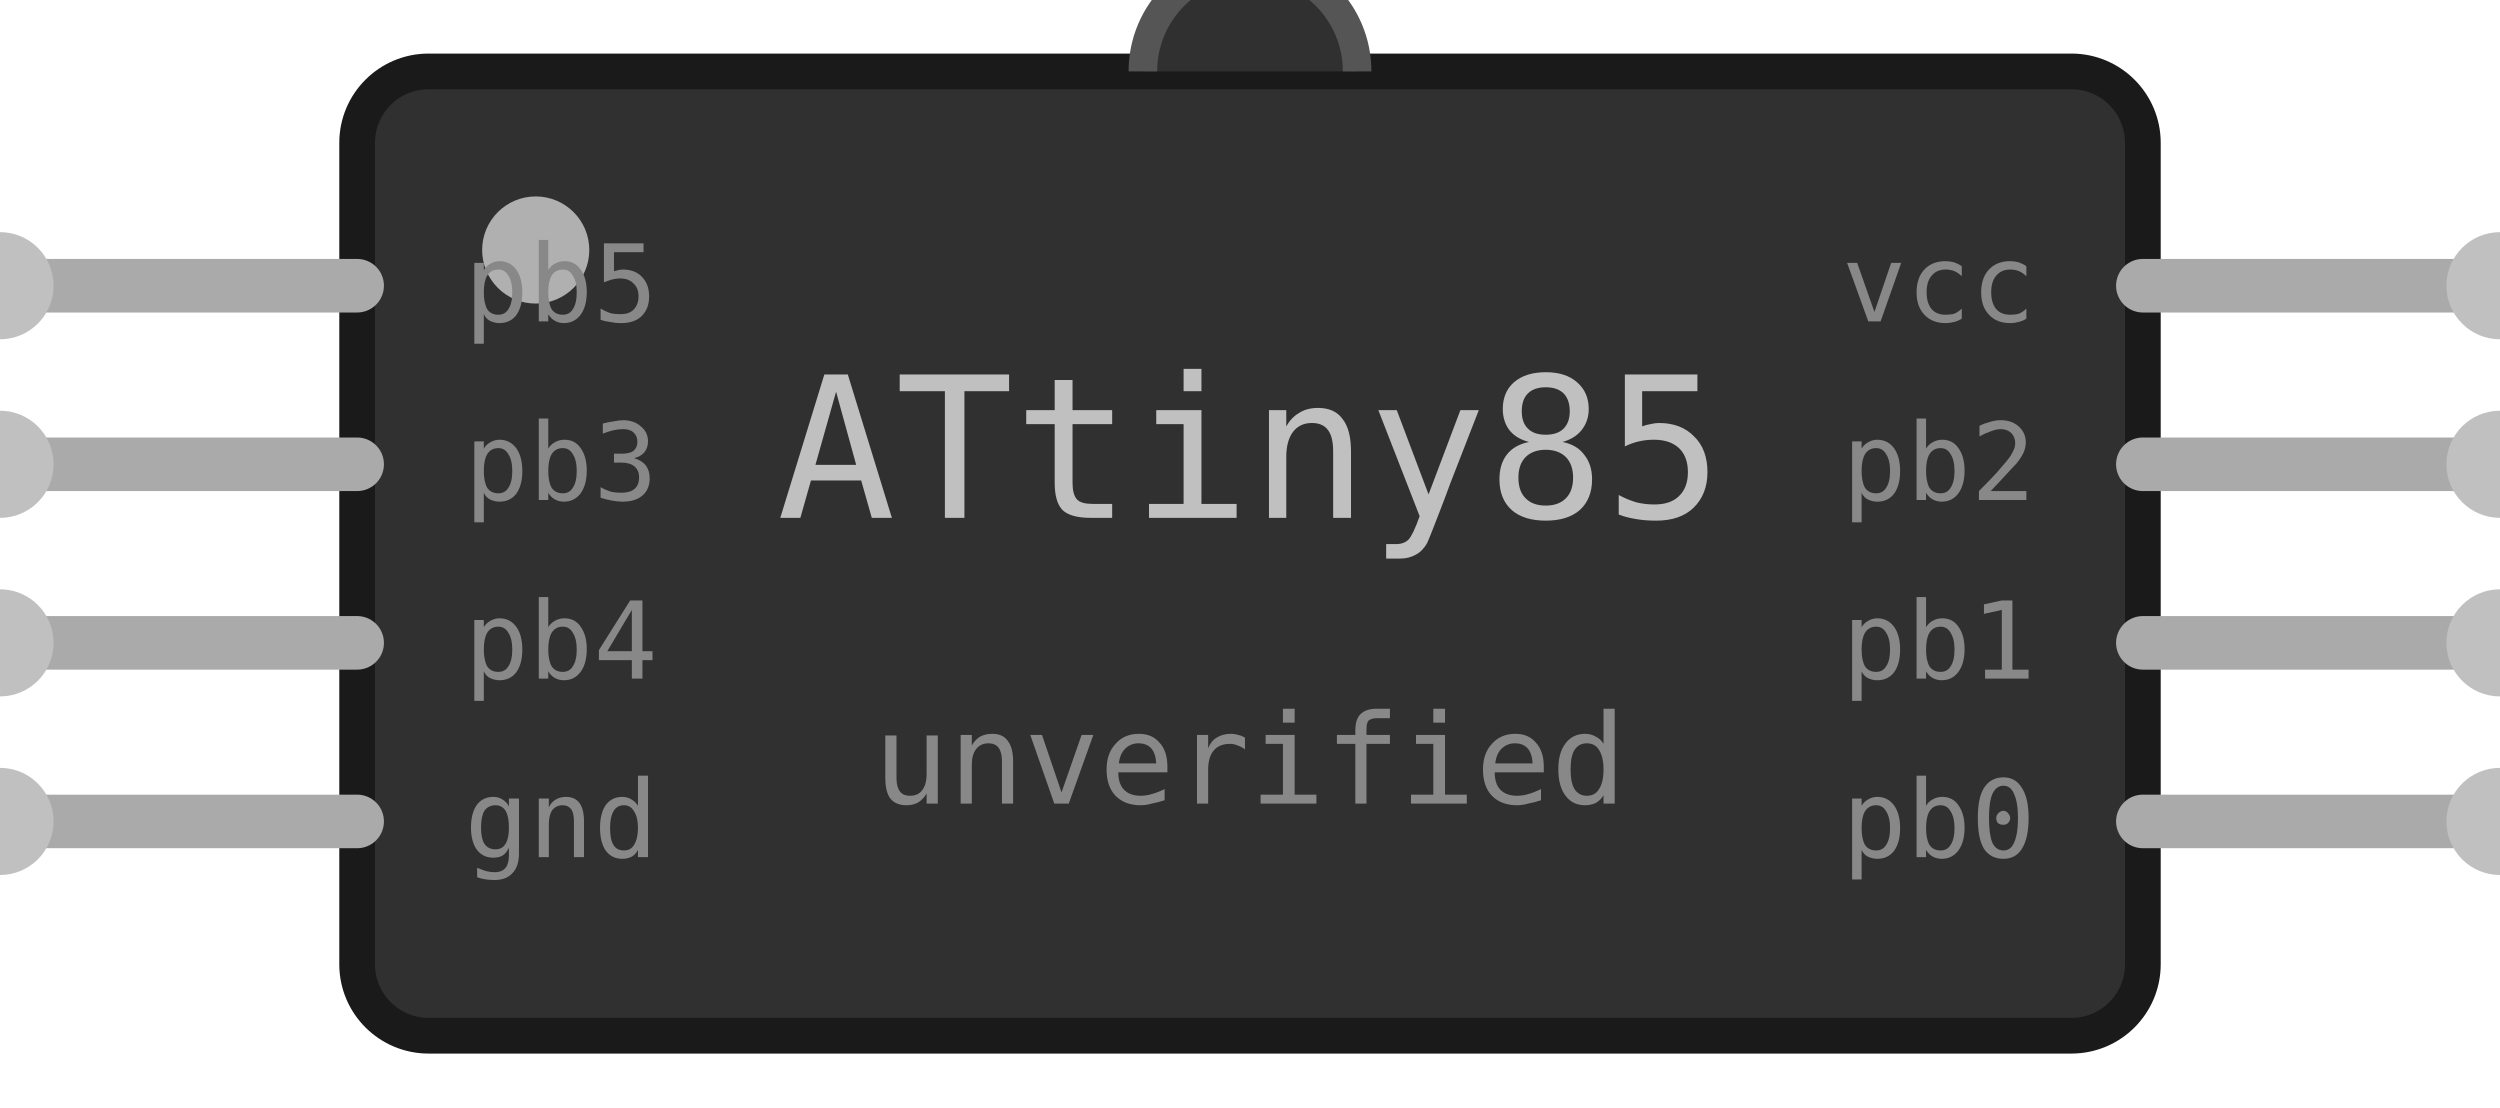
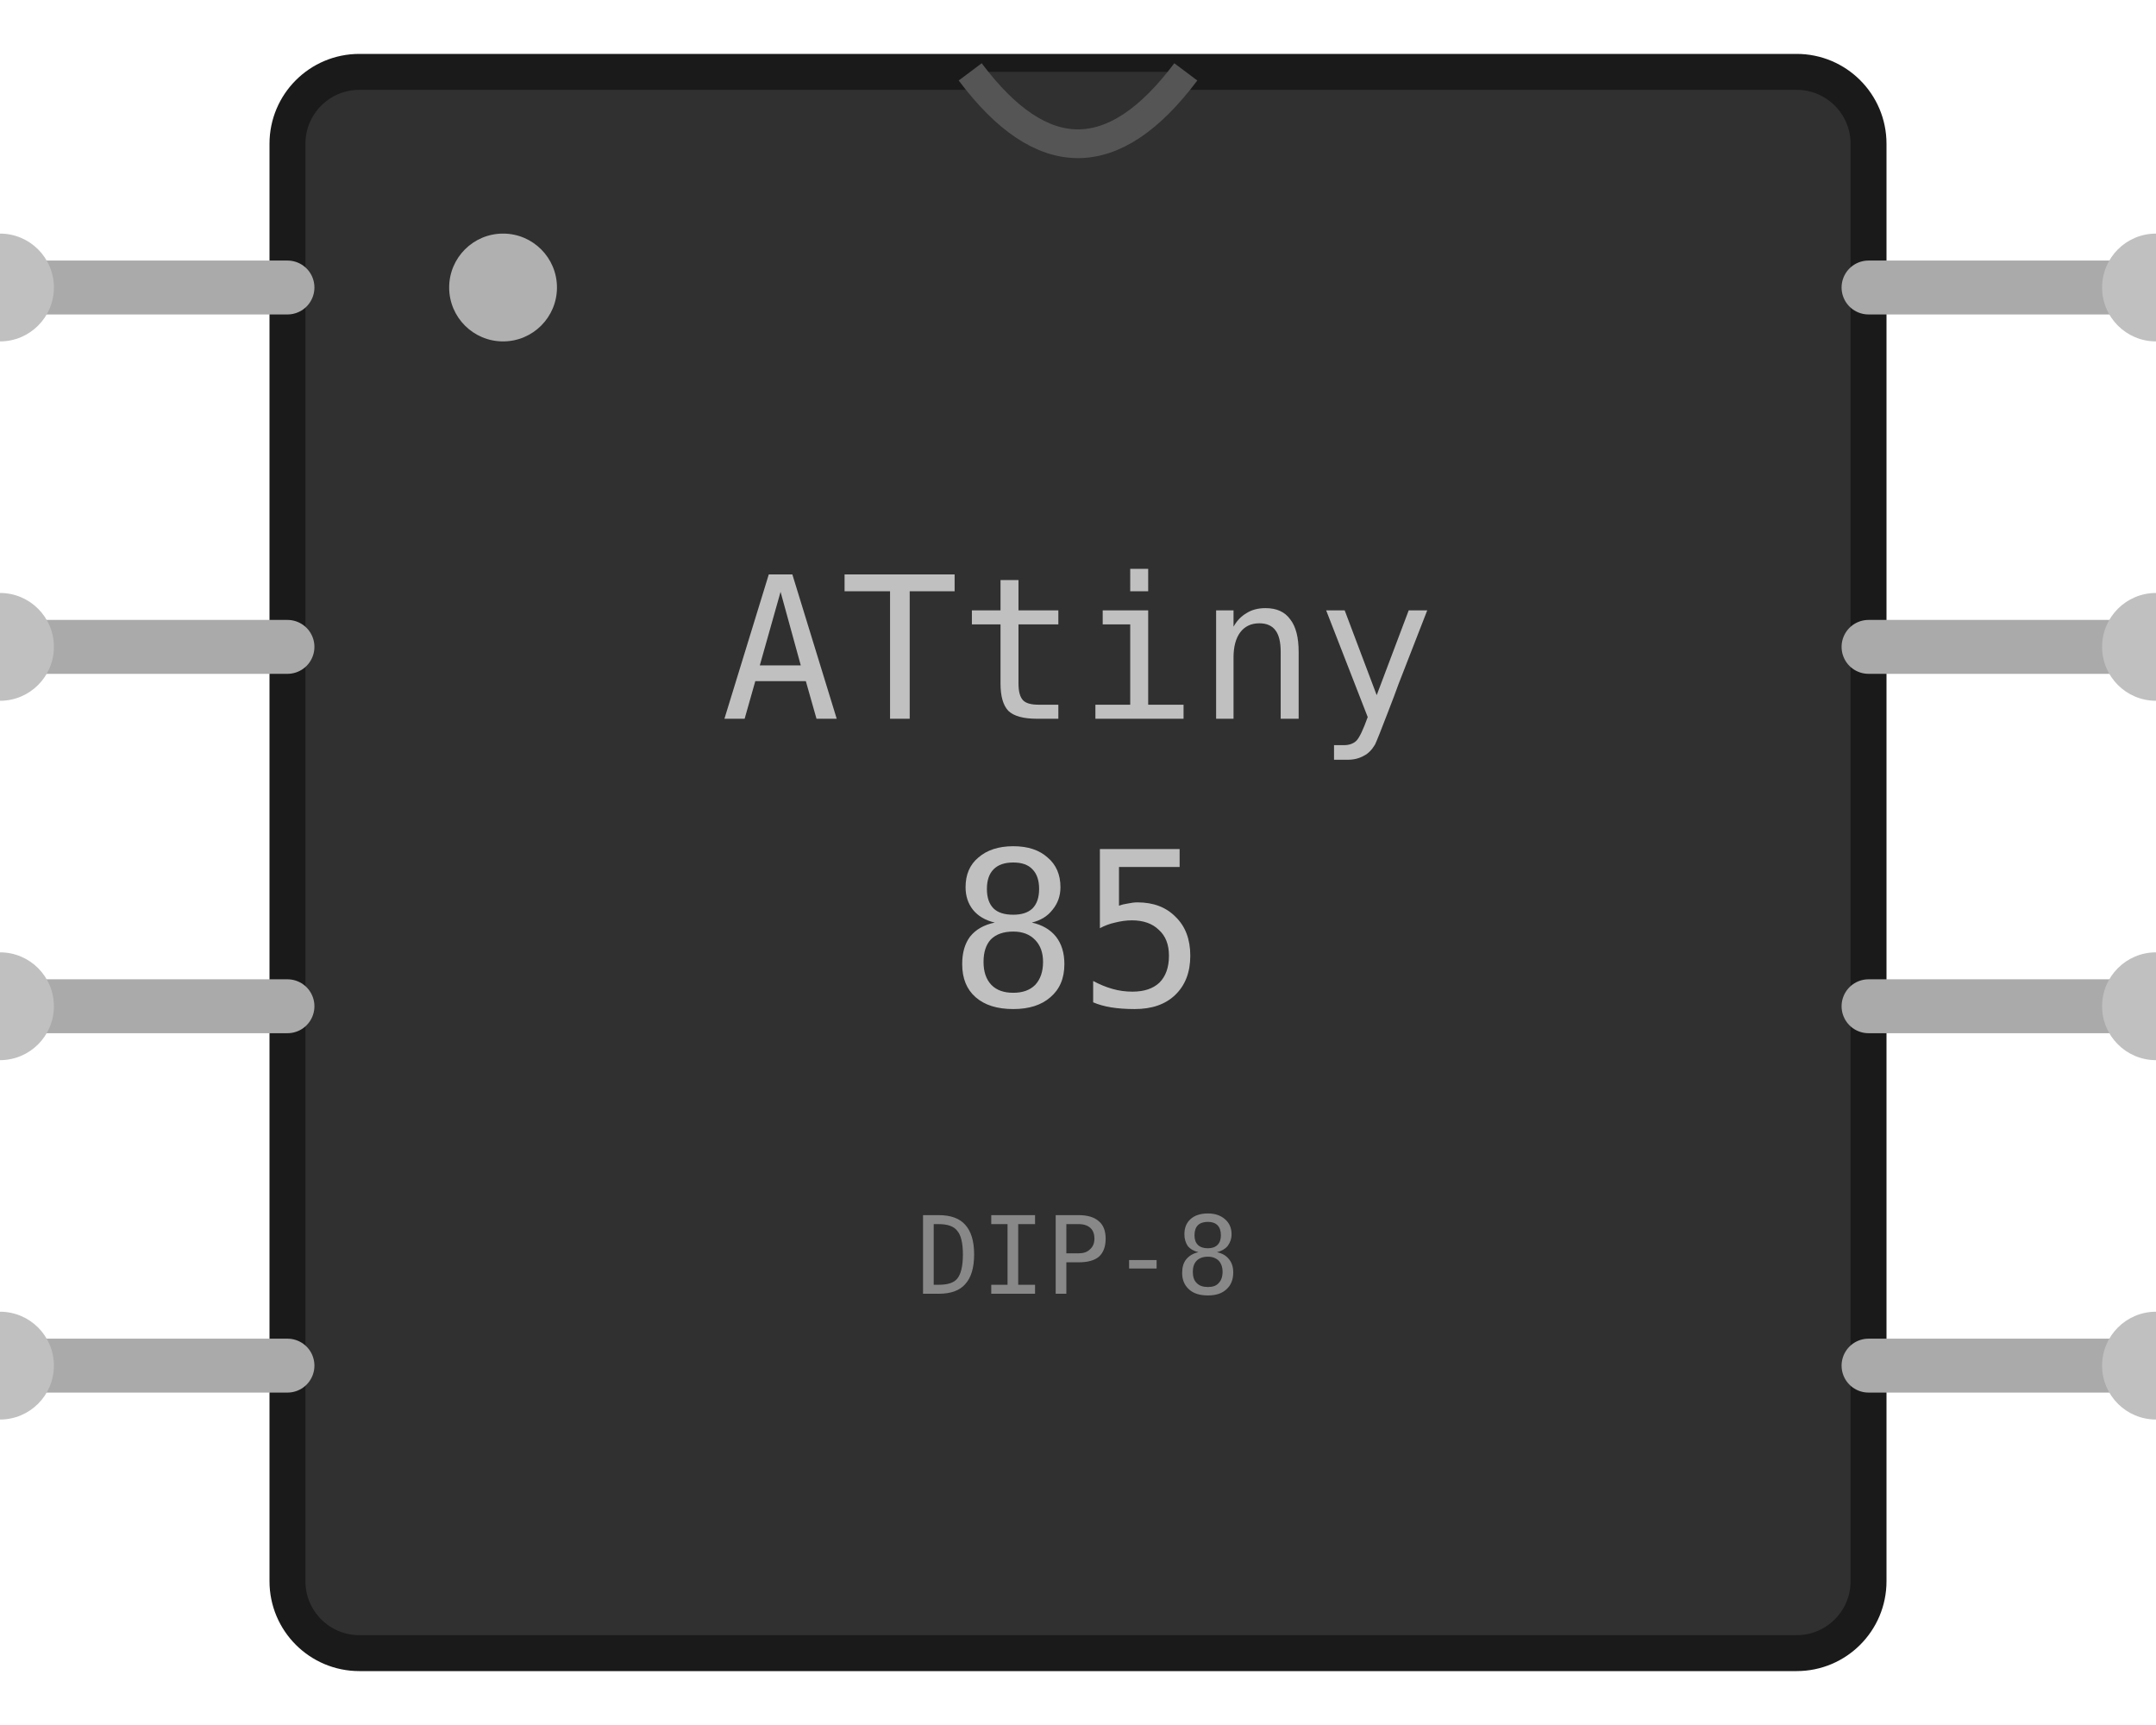
- <svg xmlns="http://www.w3.org/2000/svg" viewBox="0 0 70 31" width="70" height="31">
-   <rect x="10" y="2" width="50" height="27" rx="2" fill="#303030" stroke="#1a1a1a" stroke-width="1" />
-   <path d="M32 2 A3 3 0 0 1 38 2" fill="#303030" stroke="#555" stroke-width="0.8" />
-   <circle cx="15" cy="7" r="1.5" fill="#b0b0b0" />
-   <text x="35" y="14.5" text-anchor="middle" font-family="monospace" font-size="5.5" fill="#c0c0c0">ATtiny85</text>
-   <text x="35" y="22.5" text-anchor="middle" font-family="monospace" font-size="3.5" fill="#888">unverified</text>
-   <line x1="0" y1="8" x2="10" y2="8" stroke="#aaa" stroke-width="1.5" stroke-linecap="round" />
+ <svg xmlns="http://www.w3.org/2000/svg" viewBox="0 0 60 48" width="60" height="48">
+   <rect x="8" y="2" width="44" height="44" rx="2" fill="#303030" stroke="#1a1a1a" stroke-width="1" />
+   <path d="M27 2 Q30 6 33 2" fill="#303030" stroke="#555" stroke-width="0.8" />
+   <circle cx="14" cy="8" r="1.5" fill="#b0b0b0" />
+   <text x="30" y="20" text-anchor="middle" font-family="monospace" font-size="5.5" fill="#c0c0c0">ATtiny</text>
+   <text x="30" y="28" text-anchor="middle" font-family="monospace" font-size="6" fill="#c0c0c0">85</text>
+   <text x="30" y="36" text-anchor="middle" font-family="monospace" font-size="3" fill="#888">DIP-8</text>
+   <line x1="0" y1="8" x2="8" y2="8" stroke="#aaa" stroke-width="1.5" stroke-linecap="round" />
  <circle cx="0" cy="8" r="1.5" fill="#c0c0c0" />
-   <text x="13" y="9" font-family="monospace" font-size="3" fill="#888">pb5</text>
-   <line x1="0" y1="13" x2="10" y2="13" stroke="#aaa" stroke-width="1.5" stroke-linecap="round" />
-   <circle cx="0" cy="13" r="1.5" fill="#c0c0c0" />
-   <text x="13" y="14" font-family="monospace" font-size="3" fill="#888">pb3</text>
-   <line x1="0" y1="18" x2="10" y2="18" stroke="#aaa" stroke-width="1.5" stroke-linecap="round" />
+   <line x1="0" y1="18" x2="8" y2="18" stroke="#aaa" stroke-width="1.5" stroke-linecap="round" />
  <circle cx="0" cy="18" r="1.5" fill="#c0c0c0" />
-   <text x="13" y="19" font-family="monospace" font-size="3" fill="#888">pb4</text>
-   <line x1="0" y1="23" x2="10" y2="23" stroke="#aaa" stroke-width="1.5" stroke-linecap="round" />
-   <circle cx="0" cy="23" r="1.5" fill="#c0c0c0" />
-   <text x="13" y="24" font-family="monospace" font-size="3" fill="#888">gnd</text>
-   <line x1="60" y1="23" x2="70" y2="23" stroke="#aaa" stroke-width="1.5" stroke-linecap="round" />
-   <circle cx="70" cy="23" r="1.5" fill="#c0c0c0" />
-   <text x="57" y="24" text-anchor="end" font-family="monospace" font-size="3" fill="#888">pb0</text>
-   <line x1="60" y1="18" x2="70" y2="18" stroke="#aaa" stroke-width="1.5" stroke-linecap="round" />
-   <circle cx="70" cy="18" r="1.5" fill="#c0c0c0" />
-   <text x="57" y="19" text-anchor="end" font-family="monospace" font-size="3" fill="#888">pb1</text>
-   <line x1="60" y1="13" x2="70" y2="13" stroke="#aaa" stroke-width="1.5" stroke-linecap="round" />
-   <circle cx="70" cy="13" r="1.5" fill="#c0c0c0" />
-   <text x="57" y="14" text-anchor="end" font-family="monospace" font-size="3" fill="#888">pb2</text>
-   <line x1="60" y1="8" x2="70" y2="8" stroke="#aaa" stroke-width="1.5" stroke-linecap="round" />
-   <circle cx="70" cy="8" r="1.5" fill="#c0c0c0" />
-   <text x="57" y="9" text-anchor="end" font-family="monospace" font-size="3" fill="#888">vcc</text>
+   <line x1="0" y1="28" x2="8" y2="28" stroke="#aaa" stroke-width="1.5" stroke-linecap="round" />
+   <circle cx="0" cy="28" r="1.5" fill="#c0c0c0" />
+   <line x1="0" y1="38" x2="8" y2="38" stroke="#aaa" stroke-width="1.5" stroke-linecap="round" />
+   <circle cx="0" cy="38" r="1.5" fill="#c0c0c0" />
+   <line x1="52" y1="8" x2="60" y2="8" stroke="#aaa" stroke-width="1.5" stroke-linecap="round" />
+   <circle cx="60" cy="8" r="1.5" fill="#c0c0c0" />
+   <line x1="52" y1="18" x2="60" y2="18" stroke="#aaa" stroke-width="1.5" stroke-linecap="round" />
+   <circle cx="60" cy="18" r="1.5" fill="#c0c0c0" />
+   <line x1="52" y1="28" x2="60" y2="28" stroke="#aaa" stroke-width="1.5" stroke-linecap="round" />
+   <circle cx="60" cy="28" r="1.5" fill="#c0c0c0" />
+   <line x1="52" y1="38" x2="60" y2="38" stroke="#aaa" stroke-width="1.5" stroke-linecap="round" />
+   <circle cx="60" cy="38" r="1.5" fill="#c0c0c0" />
</svg>
